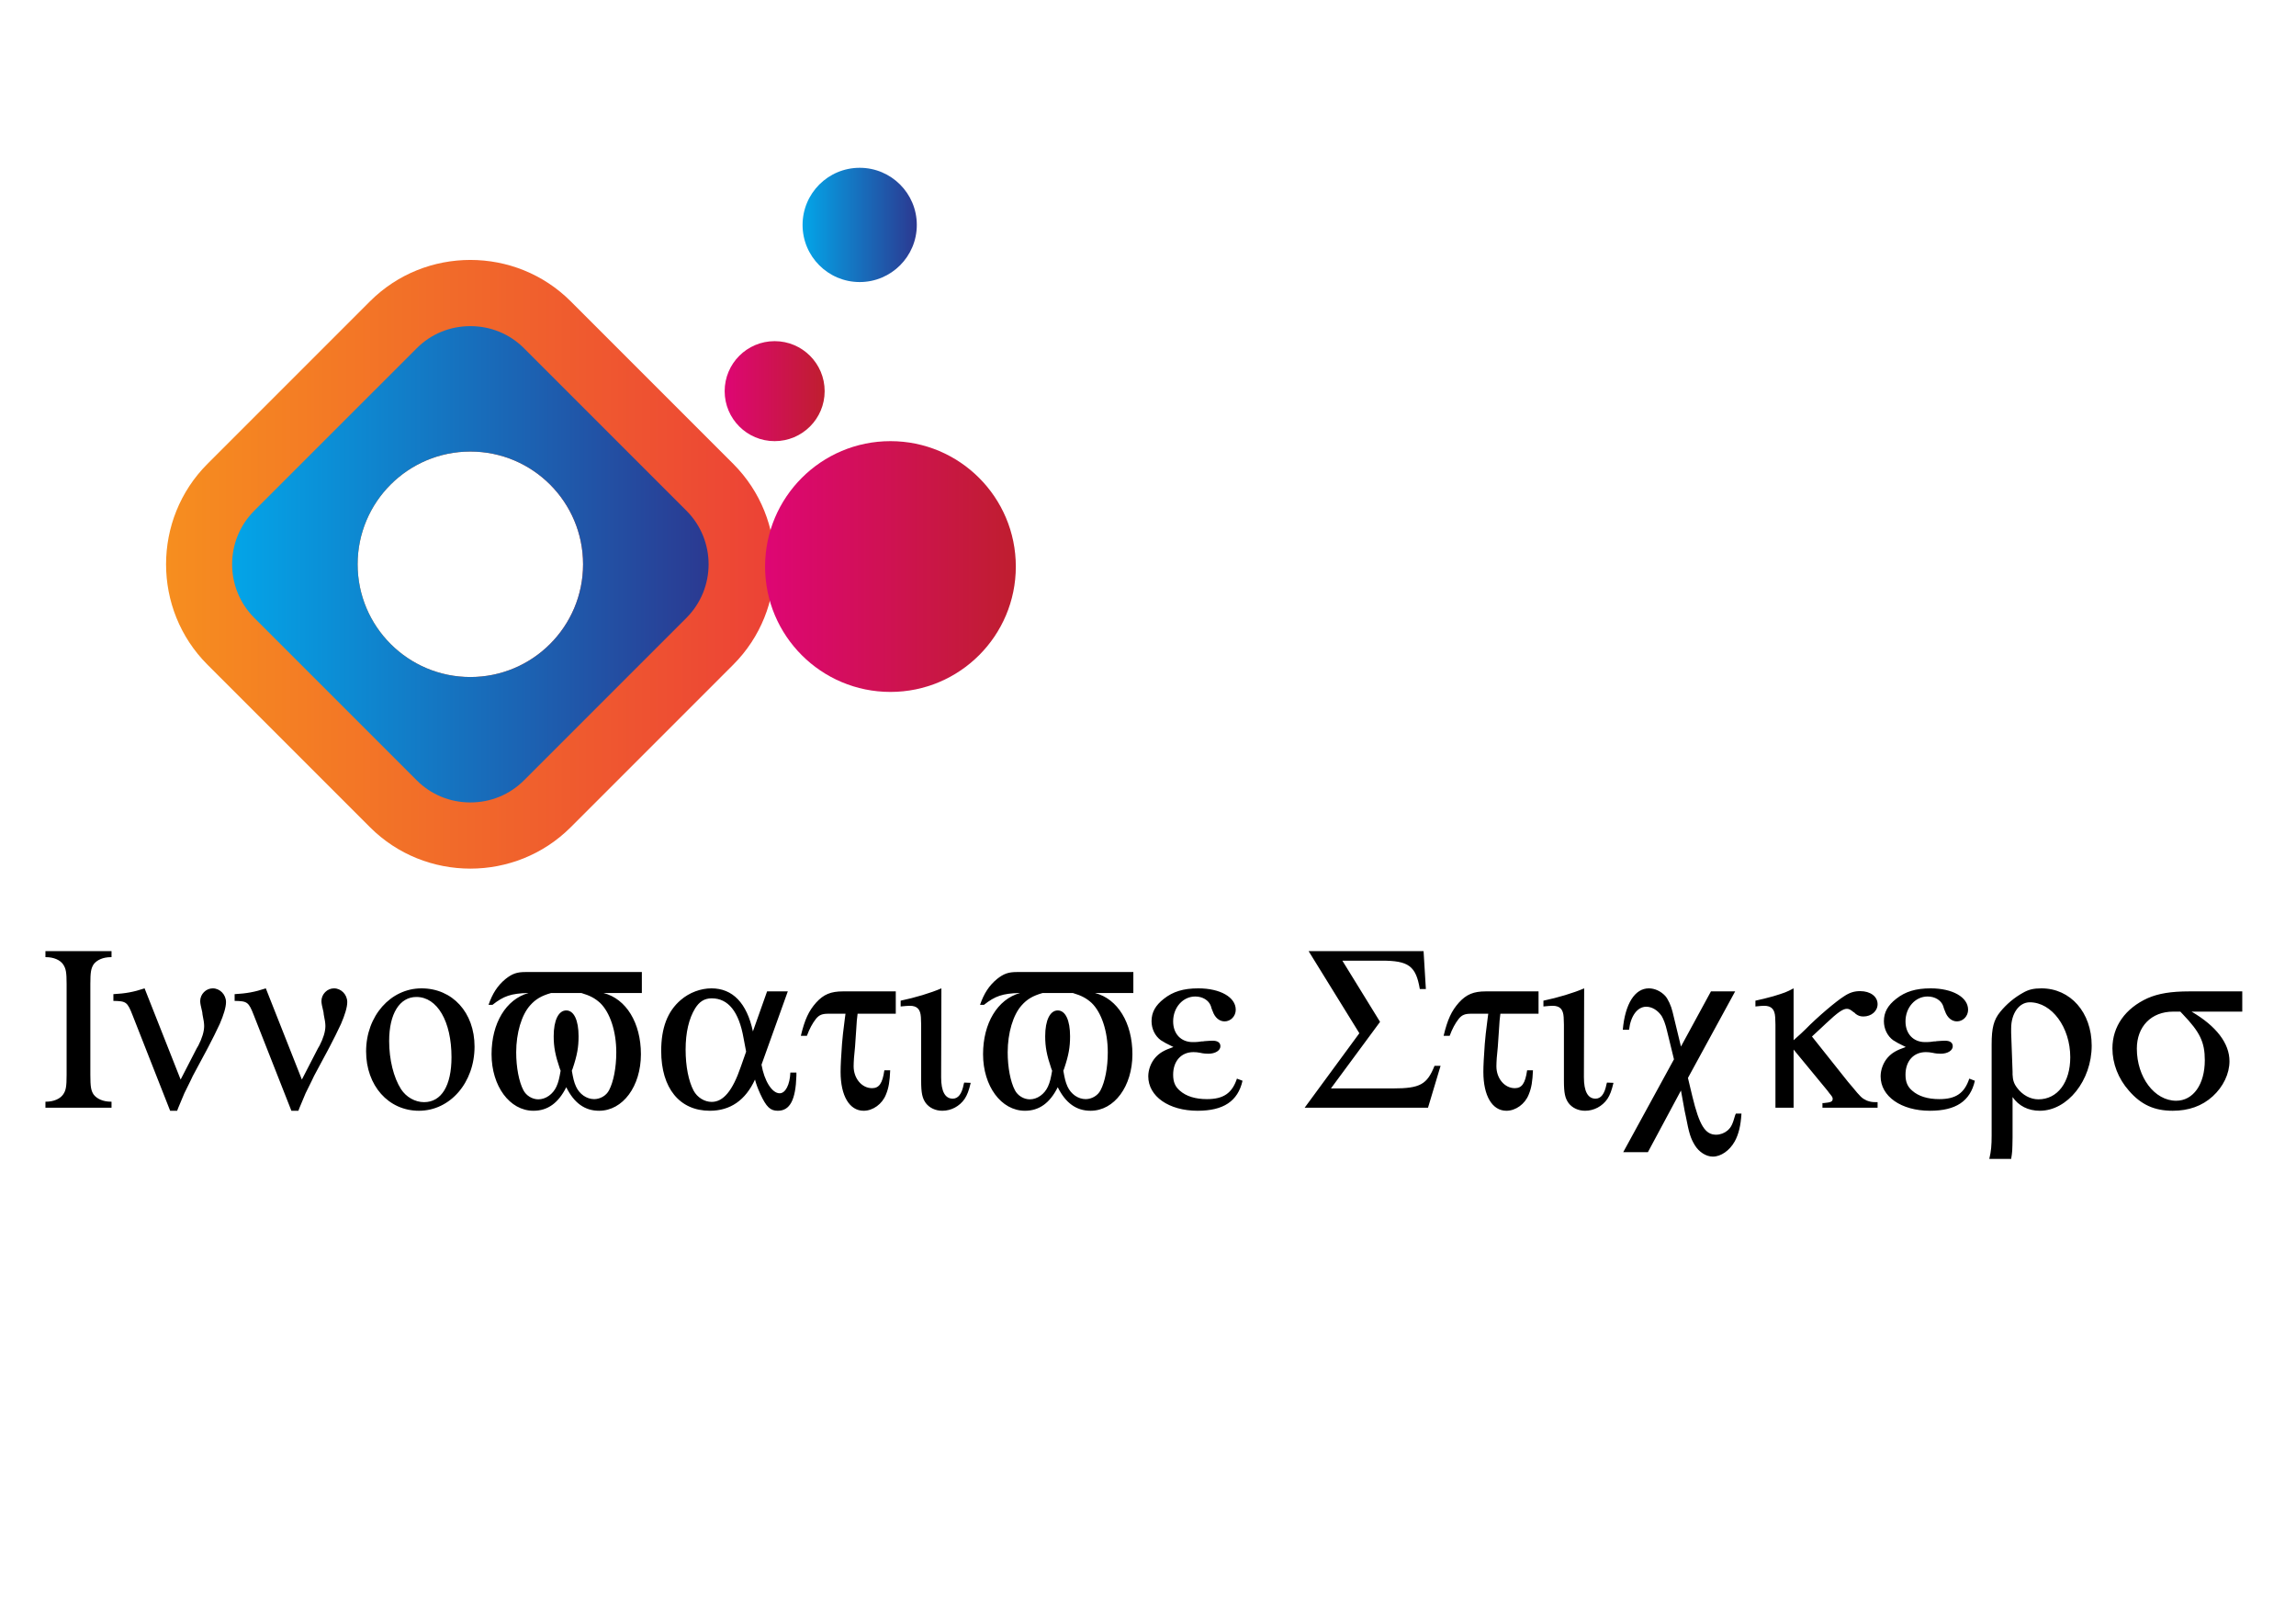
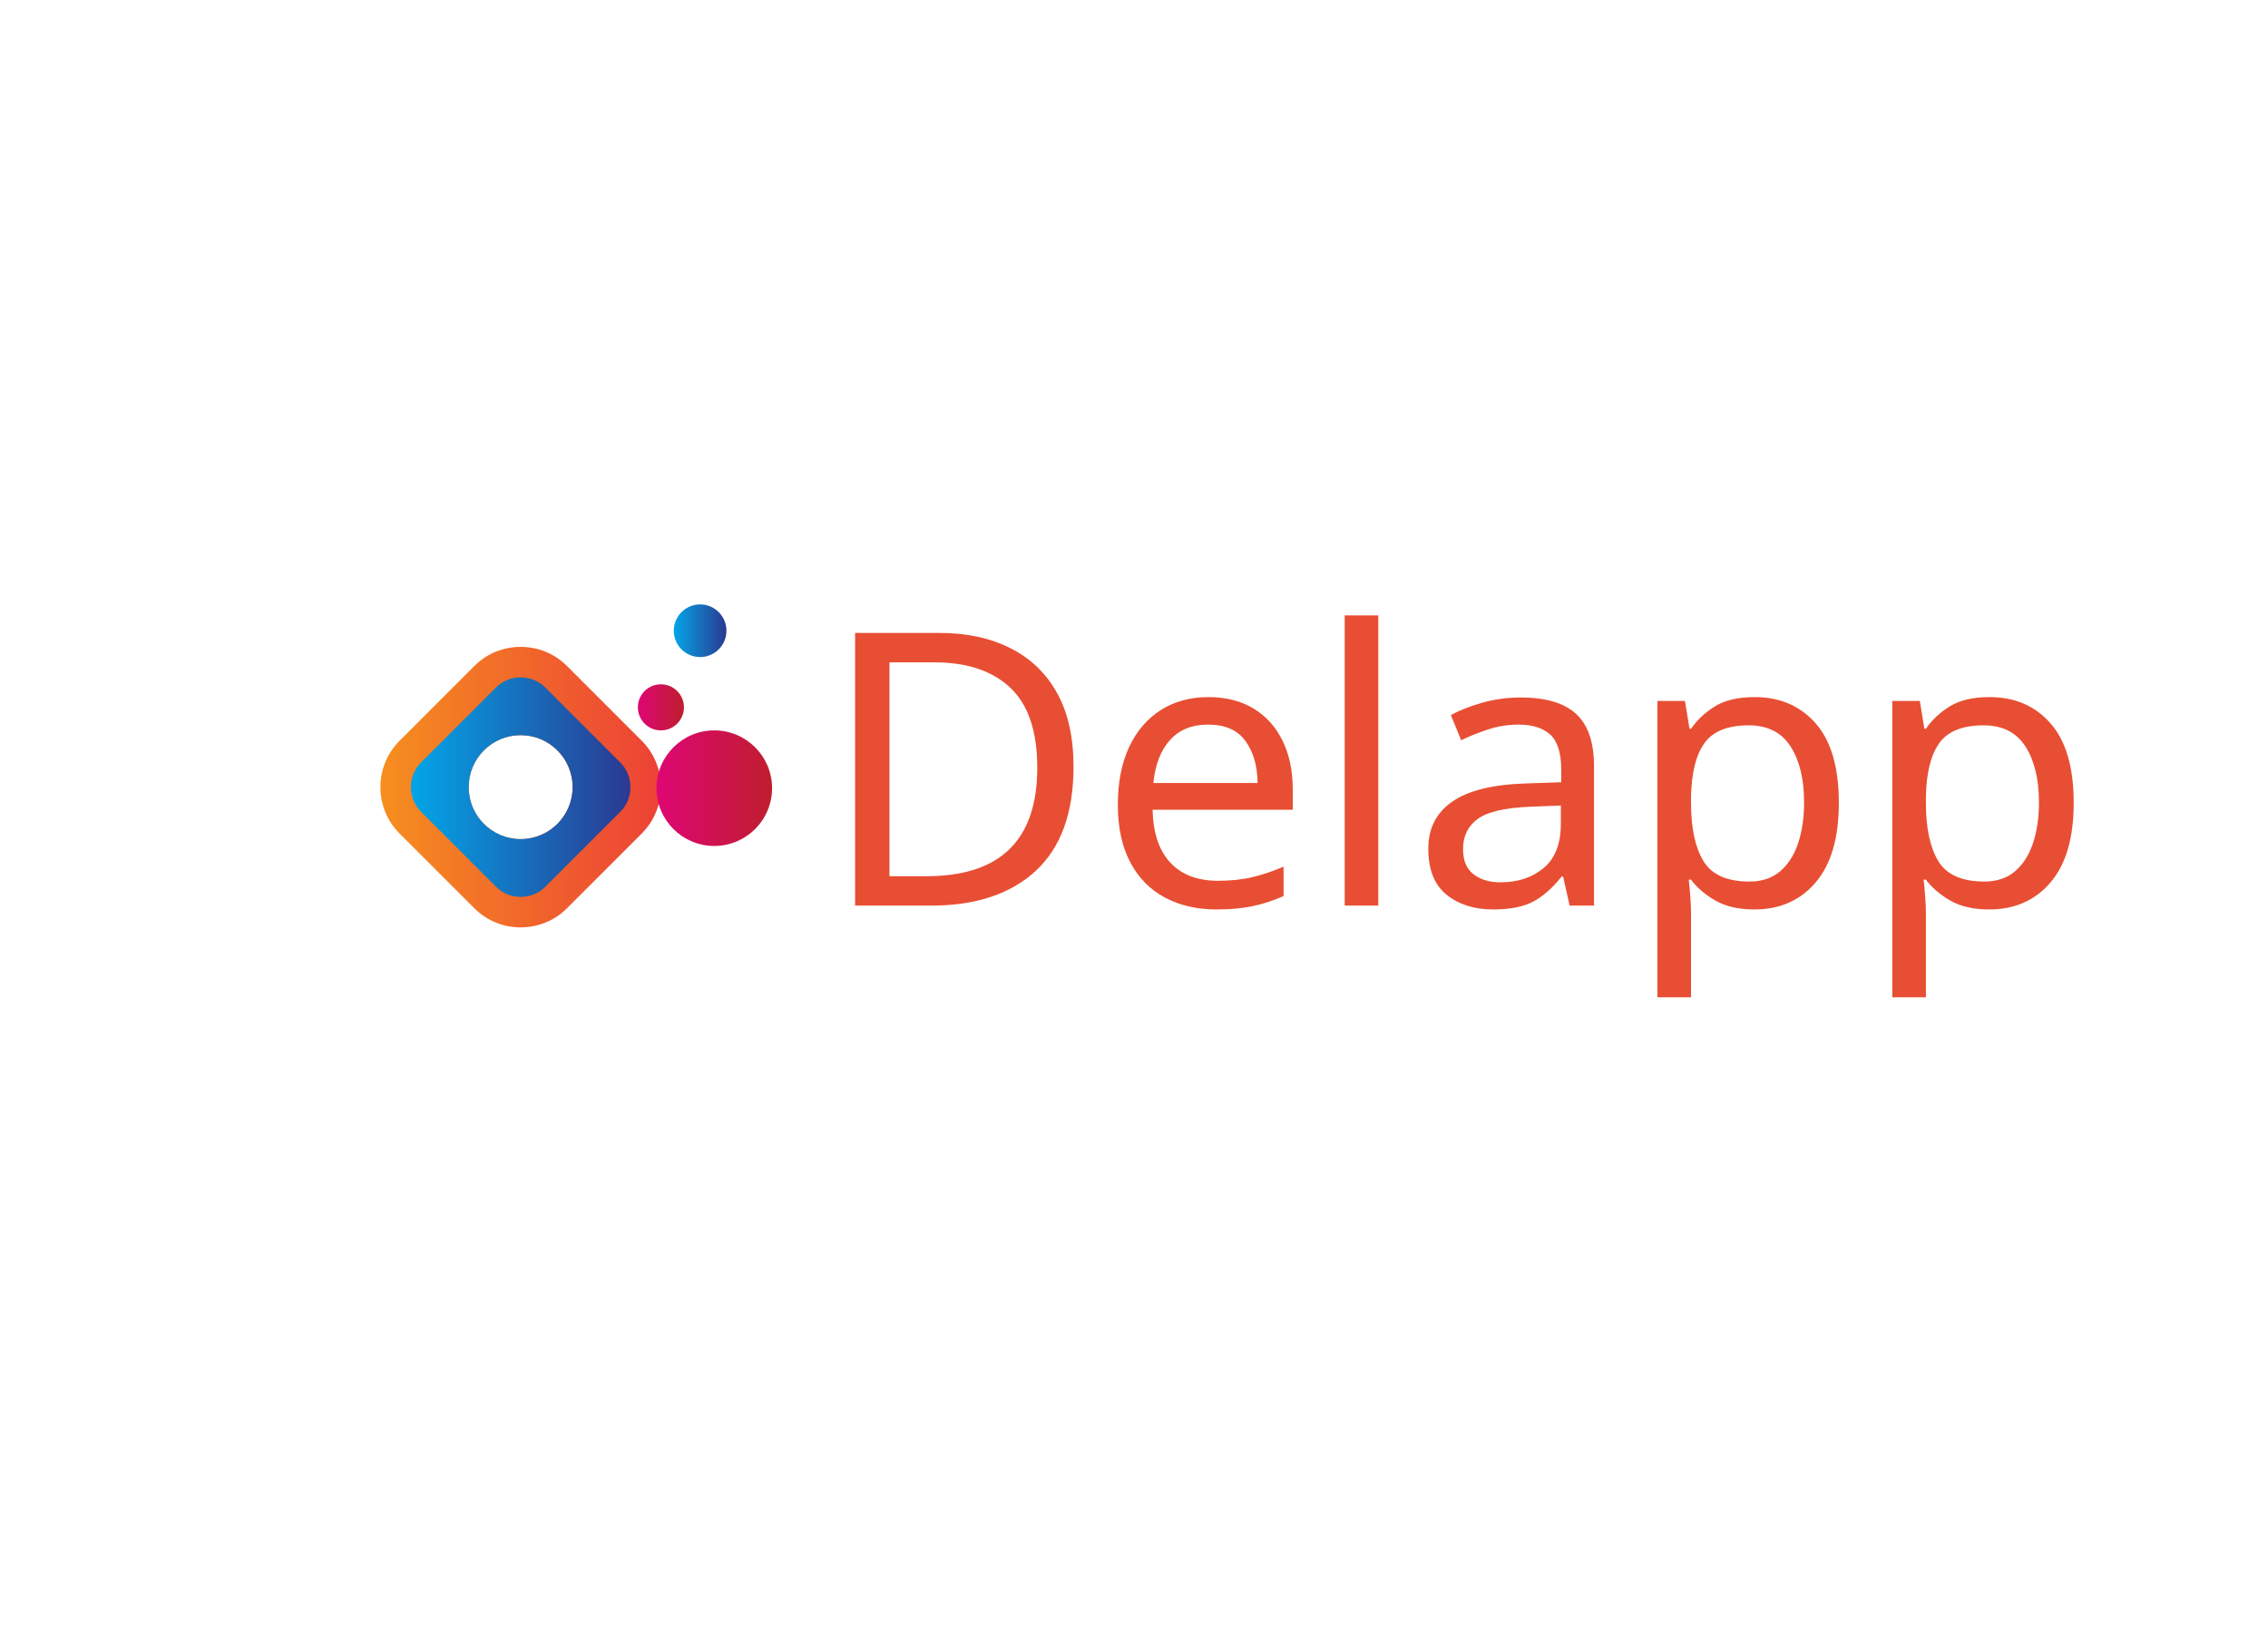
- <svg xmlns="http://www.w3.org/2000/svg" viewBox="0 0 841.9 595.3" version="1.1" id="svg10">
+ <svg xmlns="http://www.w3.org/2000/svg" viewBox="0 0 821.9 595.3" version="1.1" id="svg10" width="821.9" height="595.3">
  <defs id="defs14">
    <linearGradient x1="0" y1="0" x2="1" y2="0" gradientUnits="userSpaceOnUse" gradientTransform="matrix(31.41553,0,0,-31.41553,216.335,598.6387)" spreadMethod="pad" id="linearGradient534">
      <stop style="stop-opacity:1;stop-color:#03a5e8" offset="0" id="stop530" />
      <stop style="stop-opacity:1;stop-color:#2b3991" offset="1" id="stop532" />
    </linearGradient>
    <linearGradient x1="0" y1="0" x2="1" y2="0" gradientUnits="userSpaceOnUse" gradientTransform="matrix(27.49854,0,0,-27.49854,194.9082,552.9326)" spreadMethod="pad" id="linearGradient514">
      <stop style="stop-opacity:1;stop-color:#de0674" offset="0" id="stop510" />
      <stop style="stop-opacity:1;stop-color:#bf1e2f" offset="1" id="stop512" />
    </linearGradient>
    <linearGradient x1="0" y1="0" x2="1" y2="0" gradientUnits="userSpaceOnUse" gradientTransform="matrix(68.95801,0,0,-68.95801,206.0215,504.7056)" spreadMethod="pad" id="linearGradient494">
      <stop style="stop-opacity:1;stop-color:#de0674" offset="0" id="stop490" />
      <stop style="stop-opacity:1;stop-color:#bf1e2f" offset="1" id="stop492" />
    </linearGradient>
    <linearGradient x1="0" y1="0" x2="1" y2="0" gradientUnits="userSpaceOnUse" gradientTransform="matrix(131.0386,0,0,-131.0386,59.45166,505.3247)" spreadMethod="pad" id="linearGradient474">
      <stop style="stop-opacity:1;stop-color:#03a5e8" offset="0" id="stop470" />
      <stop style="stop-opacity:1;stop-color:#2b3991" offset="1" id="stop472" />
    </linearGradient>
    <linearGradient x1="0" y1="0" x2="1" y2="0" gradientUnits="userSpaceOnUse" gradientTransform="matrix(167.3667,0,0,-167.3667,41.28809,505.3281)" spreadMethod="pad" id="linearGradient454">
      <stop style="stop-opacity:1;stop-color:#f68e1f" offset="0" id="stop450" />
      <stop style="stop-opacity:1;stop-color:#ec4236" offset="1" id="stop452" />
    </linearGradient>
  </defs>
-   <g transform="matrix(1.333333,0,0,-1.333333,5.84237,880.6458)" id="g438">
+   <g transform="matrix(0.6073789,0,0,-0.6073789,112.7742,592.1622)" id="g438">
    <g id="g440">
      <g id="g446">
        <g id="g448">
          <path d="m 97.373,577.633 -44.703,-44.7 c -15.176,-15.186 -15.176,-40.032 0,-55.21 v 0 l 44.703,-44.701 c 15.179,-15.172 40.022,-15.172 55.197,0 v 0 l 44.704,44.701 c 15.175,15.178 15.175,40.024 0,55.21 v 0 l -44.704,44.7 c -7.588,7.587 -17.592,11.38 -27.597,11.38 v 0 c -10.005,0 -20.01,-3.793 -27.6,-11.38 m -3.4,-72.305 c 0,17.122 13.879,30.995 30.998,30.995 v 0 c 17.119,0 30.998,-13.873 30.998,-30.995 v 0 c 0,-17.122 -13.879,-31.001 -30.998,-31.001 v 0 c -17.119,0 -30.998,13.879 -30.998,31.001" style="fill:url(#linearGradient454);stroke:none" id="path456" />
        </g>
      </g>
    </g>
  </g>
-   <g transform="matrix(1.333333,0,0,-1.333333,5.84237,880.6458)" id="g458">
+   <g transform="matrix(0.6073789,0,0,-0.6073789,112.7742,592.1622)" id="g458">
    <g id="g460">
      <g id="g466">
        <g id="g468">
          <path d="M 110.245,564.751 65.542,520.058 c -8.122,-8.126 -8.118,-21.335 0,-29.459 v 0 L 110.245,445.9 c 3.904,-3.901 9.132,-6.059 14.726,-6.059 v 0 c 5.595,0 10.825,2.158 14.726,6.051 v 0 l 44.7,44.7 c 8.122,8.131 8.126,21.34 0.003,29.466 v 0 l -44.703,44.699 c -3.901,3.901 -9.131,6.052 -14.726,6.052 v 0 c -5.594,0 -10.822,-2.151 -14.726,-6.058 M 93.973,505.328 c 0,17.122 13.879,30.995 30.998,30.995 v 0 c 17.119,0 30.998,-13.873 30.998,-30.995 v 0 c 0,-17.122 -13.879,-31.001 -30.998,-31.001 v 0 c -17.119,0 -30.998,13.879 -30.998,31.001" style="fill:url(#linearGradient474);stroke:none" id="path476" />
        </g>
      </g>
    </g>
  </g>
-   <g transform="matrix(1.333333,0,0,-1.333333,5.84237,880.6458)" id="g478">
+   <g transform="matrix(0.6073789,0,0,-0.6073789,112.7742,592.1622)" id="g478">
    <g id="g480">
      <g id="g486">
        <g id="g488">
          <path d="m 206.022,504.699 c 0,-19.031 15.437,-34.472 34.479,-34.472 v 0 c 19.04,0 34.479,15.441 34.479,34.472 v 0 c 0,19.044 -15.439,34.486 -34.479,34.486 v 0 c -19.042,0 -34.479,-15.442 -34.479,-34.486" style="fill:url(#linearGradient494);stroke:none" id="path496" />
        </g>
      </g>
    </g>
  </g>
-   <g transform="matrix(1.333333,0,0,-1.333333,5.84237,880.6458)" id="g498">
+   <g transform="matrix(0.6073789,0,0,-0.6073789,112.7742,592.1622)" id="g498">
    <g id="g500">
      <g id="g506">
        <g id="g508">
          <path d="m 194.908,552.933 c 0,-7.593 6.155,-13.748 13.748,-13.748 v 0 c 7.592,0 13.751,6.155 13.751,13.748 v 0 c 0,7.592 -6.159,13.747 -13.751,13.747 v 0 c -7.593,0 -13.748,-6.155 -13.748,-13.747" style="fill:url(#linearGradient514);stroke:none" id="path516" />
        </g>
      </g>
    </g>
  </g>
-   <g transform="matrix(1.333333,0,0,-1.333333,5.84237,880.6458)" id="g518">
+   <g transform="matrix(0.6073789,0,0,-0.6073789,112.7742,592.1622)" id="g518">
    <g id="g520">
      <g id="g526">
        <g id="g528">
          <path d="m 216.335,598.635 c 0,-8.671 7.033,-15.704 15.708,-15.704 v 0 c 8.676,0 15.707,7.033 15.707,15.704 v 0 c 0,8.679 -7.031,15.711 -15.707,15.711 v 0 c -8.675,0 -15.708,-7.032 -15.708,-15.711" style="fill:url(#linearGradient534);stroke:none" id="path536" />
        </g>
      </g>
    </g>
  </g>
-   <text xml:space="preserve" style="font-style:normal;font-weight:normal;font-size:40px;line-height:1.25;font-family:sans-serif;letter-spacing:0px;word-spacing:0px;fill:#000000;fill-opacity:1;stroke:none" x="13.927" y="406.116" id="text3812">
-     <tspan id="tspan3810" x="13.927" y="406.116" style="font-style:normal;font-variant:normal;font-weight:normal;font-stretch:normal;font-size:85.333px;font-family:'Standard Symbols L';-inkscape-font-specification:'Standard Symbols L'">Innovative Stickers</tspan>
+   <text xml:space="preserve" style="font-style:normal;font-variant:normal;font-weight:normal;font-stretch:normal;font-size:64.871px;line-height:1.25;font-family:Dyuthi;-inkscape-font-specification:Dyuthi;letter-spacing:0px;word-spacing:0px;fill:#e84e33;fill-opacity:1;stroke:none;stroke-width:1.622" x="296.456" y="328.172" id="text3812">
+     <tspan id="tspan3810" x="296.456" y="328.172" style="font-style:normal;font-variant:normal;font-weight:normal;font-stretch:normal;font-size:138.391px;font-family:Dyuthi;-inkscape-font-specification:Dyuthi;opacity:0;fill:#e84e33;fill-opacity:1;stroke-width:1.622">Delapp</tspan>
  </text>
</svg>
